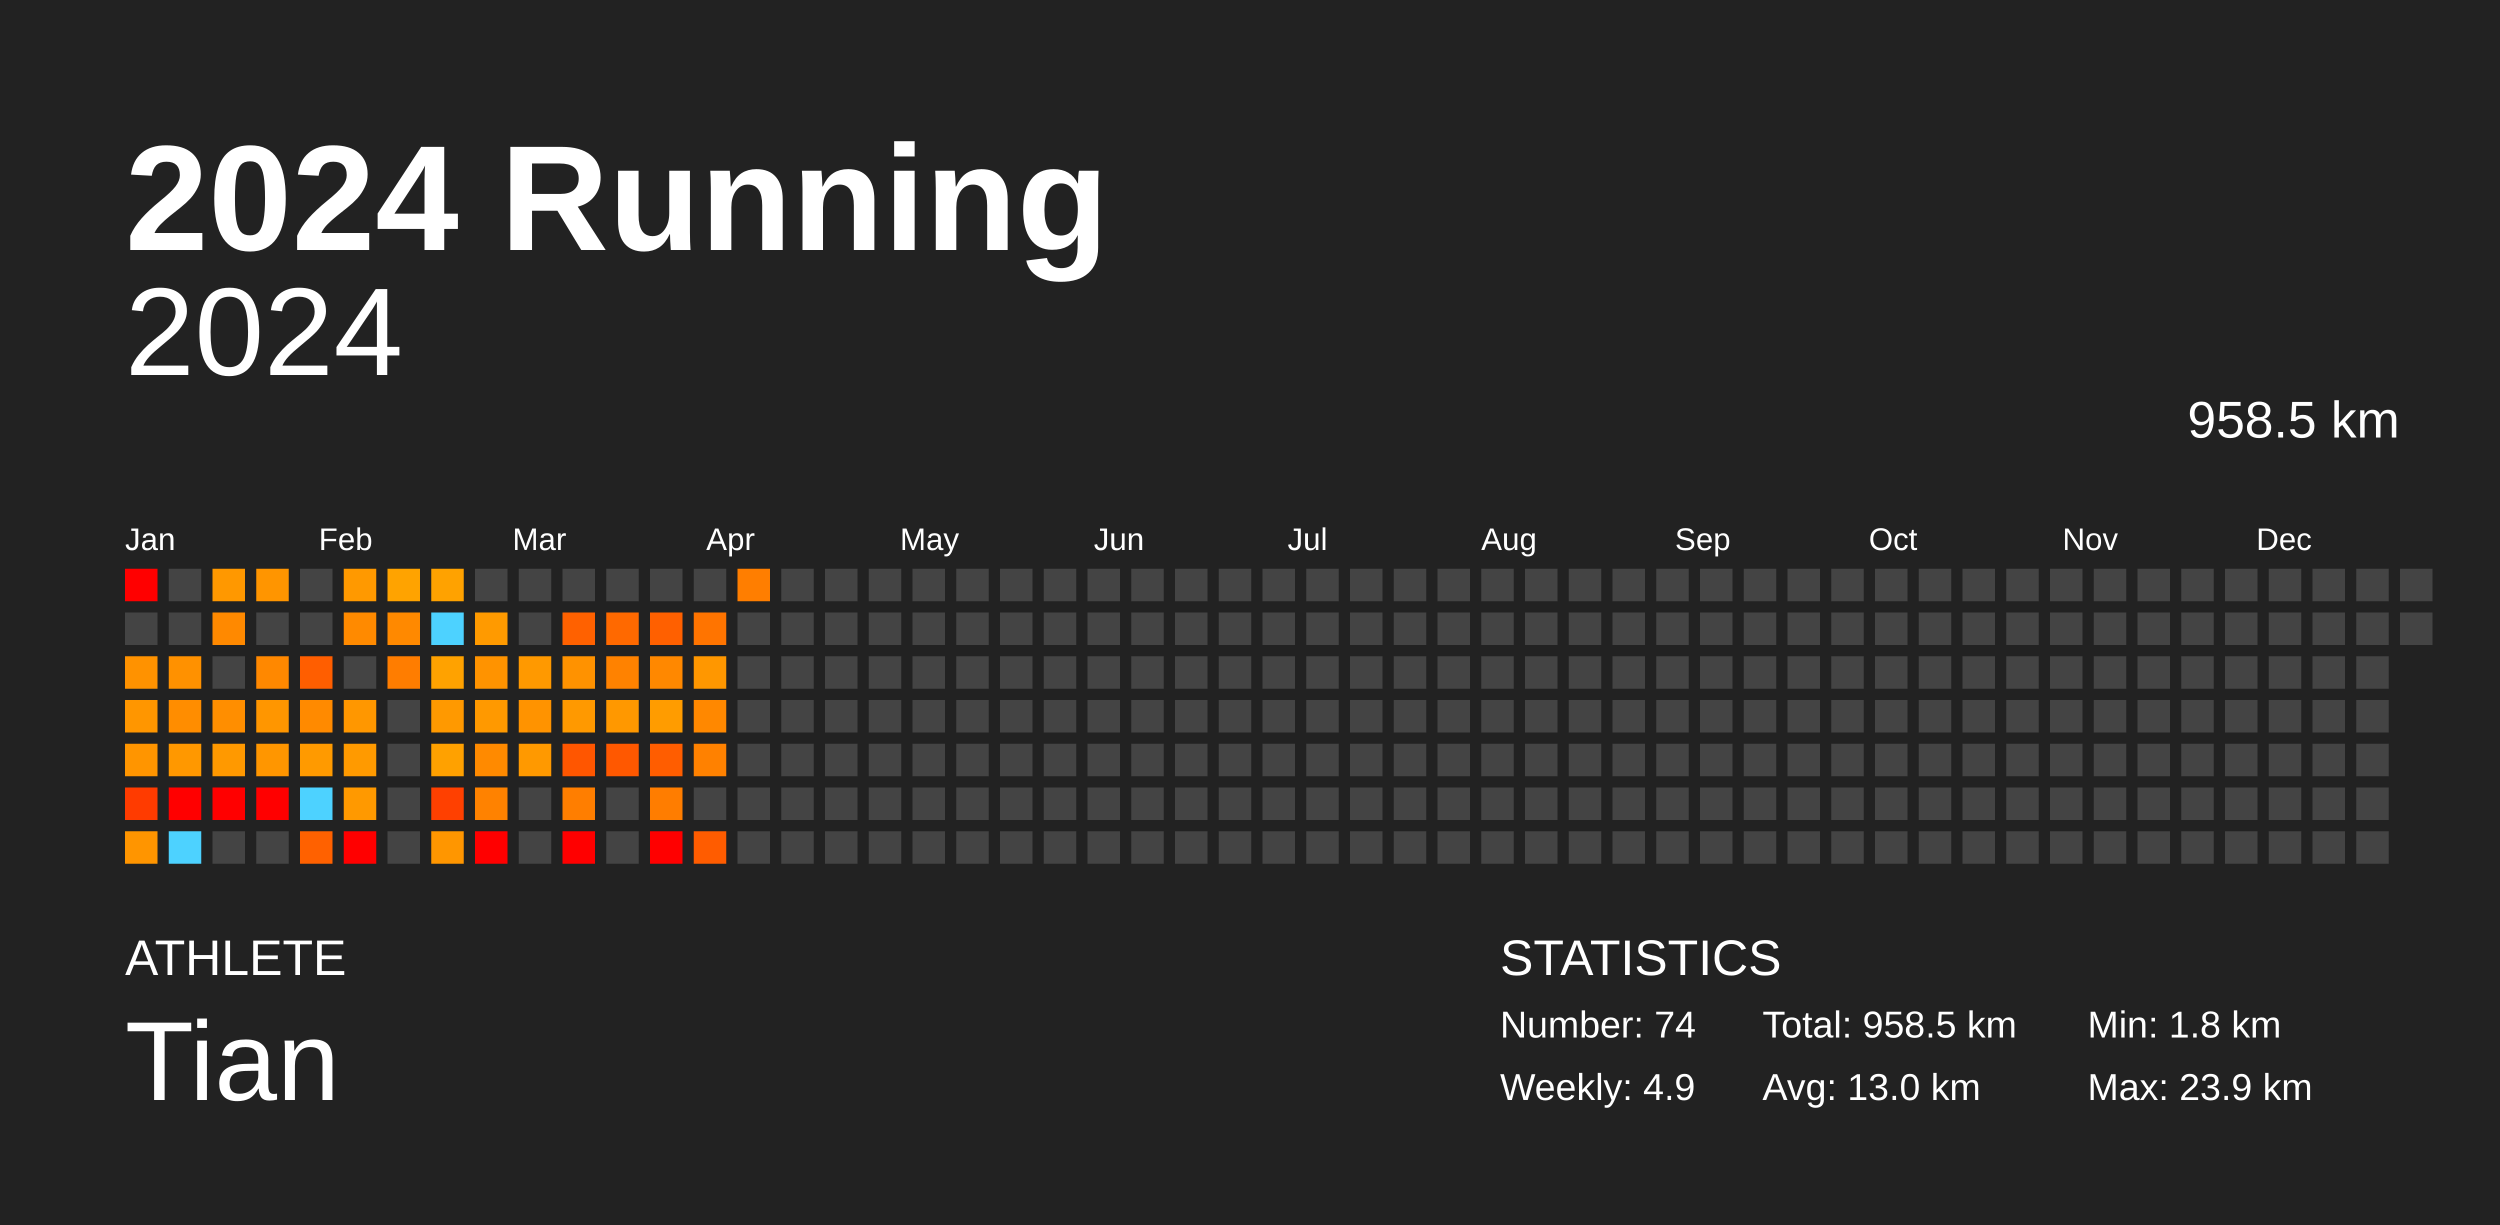
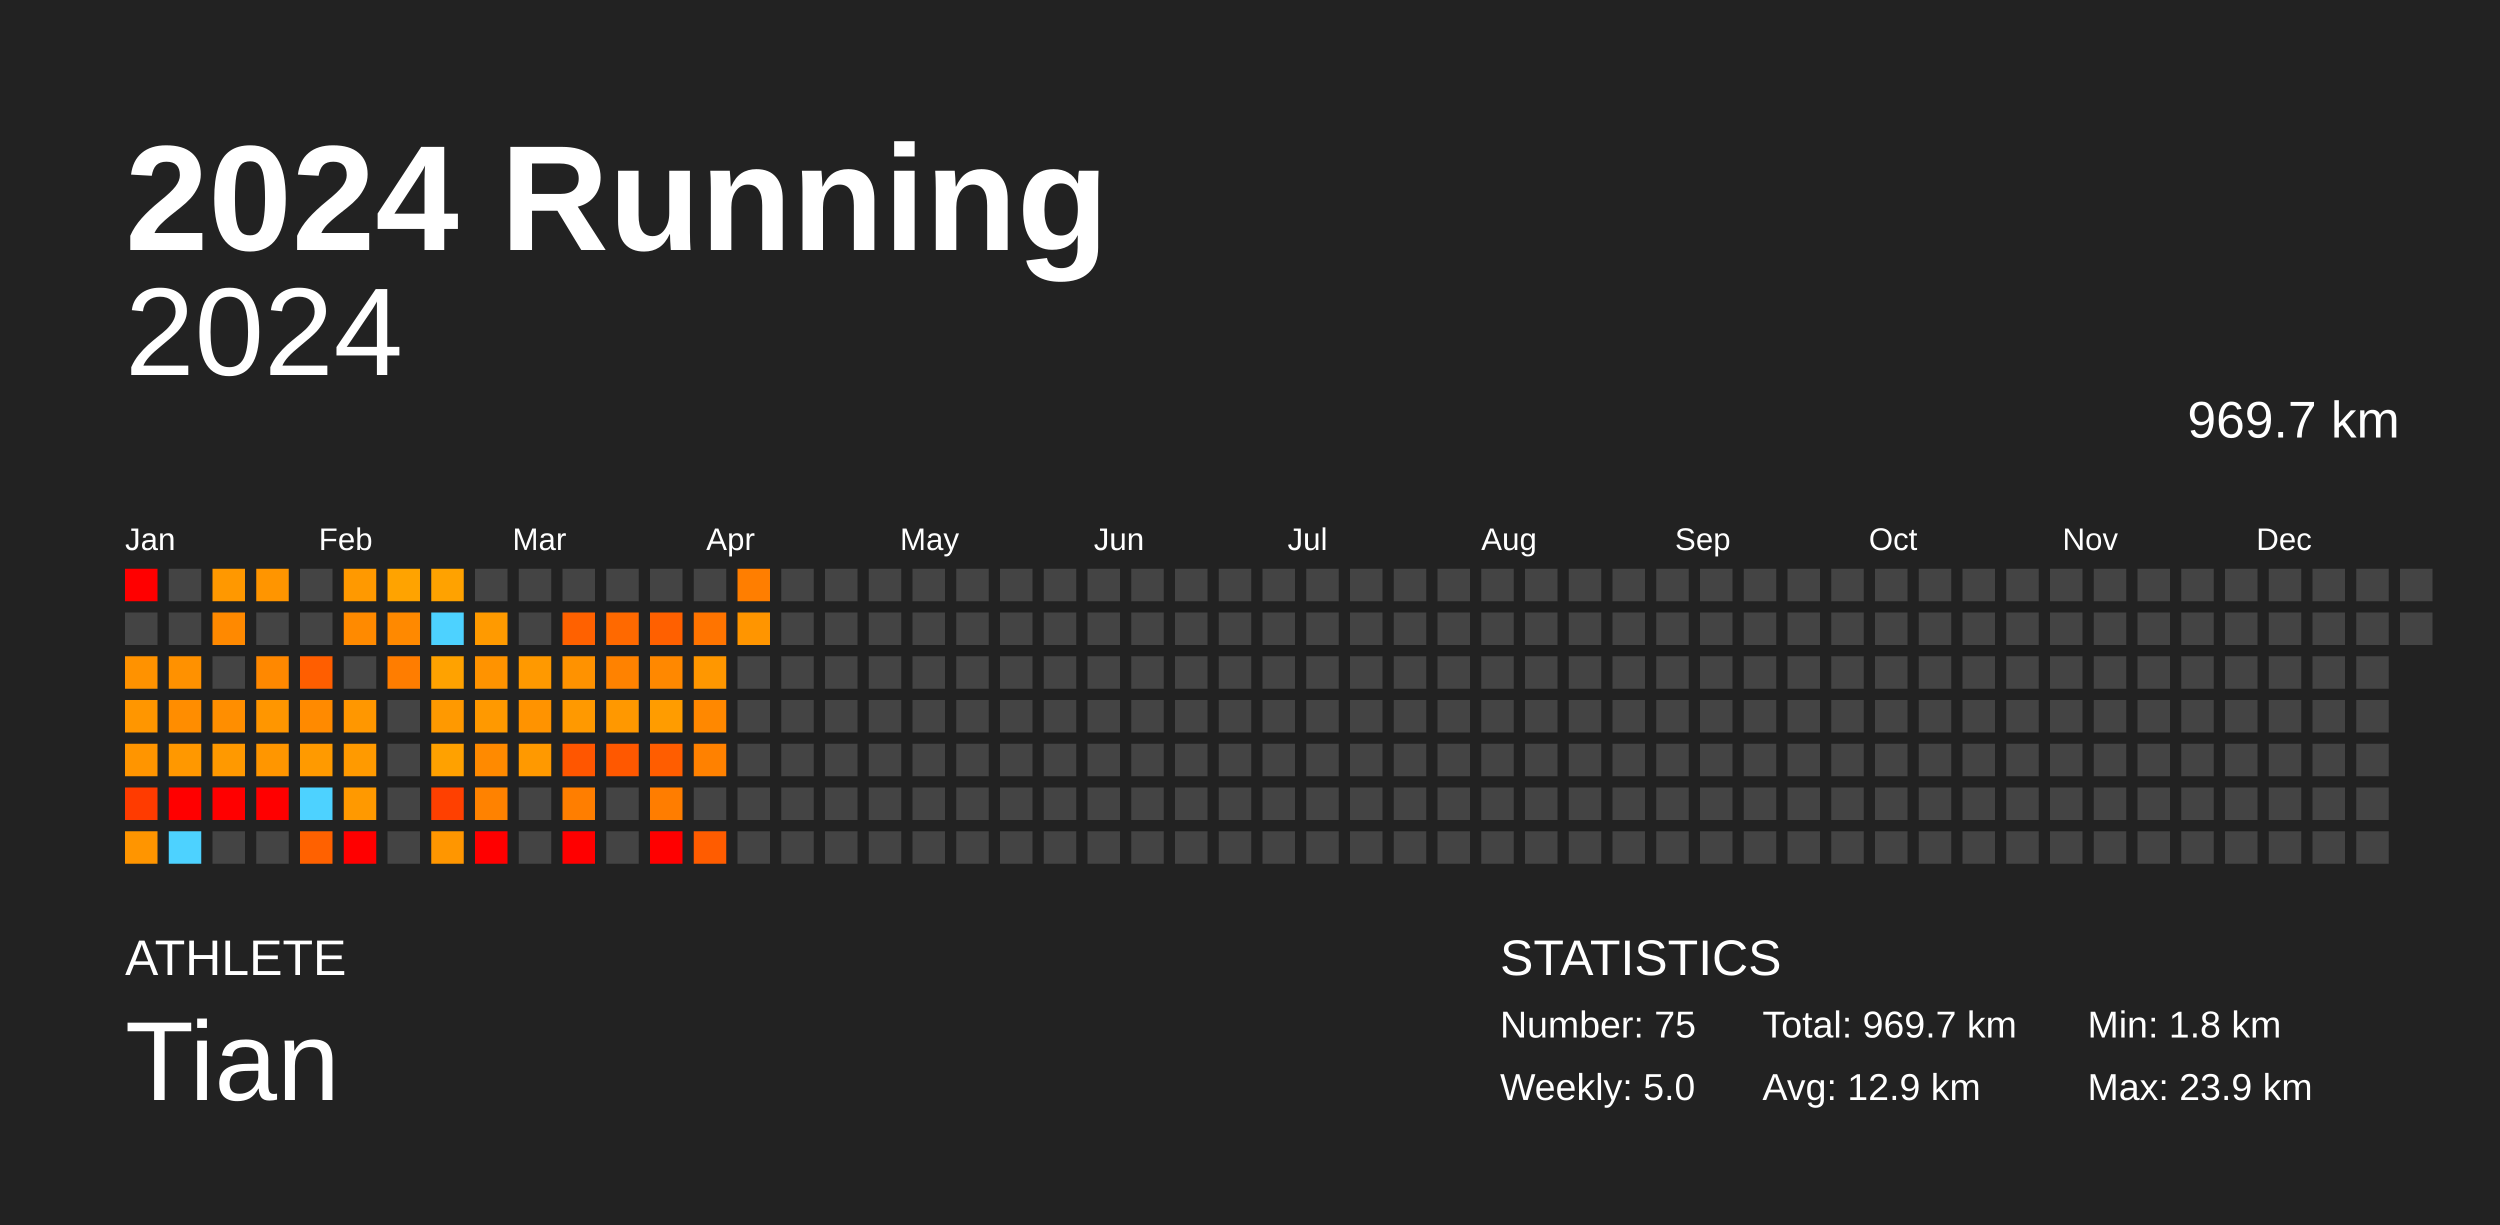
<svg xmlns="http://www.w3.org/2000/svg" baseProfile="full" height="98mm" version="1.1" viewBox="0,0,200,98" width="200mm">
  <defs />
  <rect fill="#222222" height="98" width="200" x="0" y="0" />
  <text fill="#FFFFFF" style="font-size:12px; font-family:Arial; font-weight:bold;" x="10" y="20">2024 Running</text>
  <text fill="#FFFFFF" style="font-size:4px; font-family:Arial" x="10" y="78">ATHLETE</text>
  <text fill="#FFFFFF" style="font-size:9px; font-family:Arial" x="10" y="88">Tian</text>
  <text fill="#FFFFFF" style="font-size:4px; font-family:Arial" x="120" y="78">STATISTICS</text>
-   <text fill="#FFFFFF" style="font-size:3px; font-family:Arial" x="120" y="83">Number: 74</text>
-   <text fill="#FFFFFF" style="font-size:3px; font-family:Arial" x="120" y="88">Weekly: 4.9</text>
-   <text fill="#FFFFFF" style="font-size:3px; font-family:Arial" x="141" y="83">Total: 958.5 km</text>
-   <text fill="#FFFFFF" style="font-size:3px; font-family:Arial" x="141" y="88">Avg: 13.0 km</text>
+   <text fill="#FFFFFF" style="font-size:3px; font-family:Arial" x="120" y="83">Number: 75</text>
+   <text fill="#FFFFFF" style="font-size:3px; font-family:Arial" x="120" y="88">Weekly: 5.0</text>
+   <text fill="#FFFFFF" style="font-size:3px; font-family:Arial" x="141" y="83">Total: 969.7 km</text>
+   <text fill="#FFFFFF" style="font-size:3px; font-family:Arial" x="141" y="88">Avg: 12.9 km</text>
  <text fill="#FFFFFF" style="font-size:3px; font-family:Arial" x="167" y="83">Min: 1.8 km</text>
  <text fill="#FFFFFF" style="font-size:3px; font-family:Arial" x="167" y="88">Max: 23.9 km</text>
  <text alignment-baseline="hanging" fill="#FFFFFF" style="font-size:10.0px; font-family:Arial;" x="10" y="30">2024</text>
-   <text alignment-baseline="hanging" fill="#FFFFFF" style="font-size:4.125px; font-family:Arial;" x="175" y="35">958.5 km</text>
+   <text alignment-baseline="hanging" fill="#FFFFFF" style="font-size:4.125px; font-family:Arial;" x="175" y="35">969.7 km</text>
  <text fill="#FFFFFF" style="font-size:2.5px; font-family:Arial" x="10.0" y="44">Jan</text>
  <text fill="#FFFFFF" style="font-size:2.5px; font-family:Arial" x="25.5" y="44">Feb</text>
  <text fill="#FFFFFF" style="font-size:2.5px; font-family:Arial" x="41.0" y="44">Mar</text>
  <text fill="#FFFFFF" style="font-size:2.5px; font-family:Arial" x="56.5" y="44">Apr</text>
  <text fill="#FFFFFF" style="font-size:2.5px; font-family:Arial" x="72.0" y="44">May</text>
  <text fill="#FFFFFF" style="font-size:2.5px; font-family:Arial" x="87.5" y="44">Jun</text>
  <text fill="#FFFFFF" style="font-size:2.5px; font-family:Arial" x="103.0" y="44">Jul</text>
  <text fill="#FFFFFF" style="font-size:2.5px; font-family:Arial" x="118.5" y="44">Aug</text>
  <text fill="#FFFFFF" style="font-size:2.5px; font-family:Arial" x="134.0" y="44">Sep</text>
  <text fill="#FFFFFF" style="font-size:2.5px; font-family:Arial" x="149.5" y="44">Oct</text>
  <text fill="#FFFFFF" style="font-size:2.5px; font-family:Arial" x="165.0" y="44">Nov</text>
  <text fill="#FFFFFF" style="font-size:2.5px; font-family:Arial" x="180.5" y="44">Dec</text>
  <rect fill="red" height="2.6" width="2.6" x="10.0" y="45.5" />
  <rect fill="#444444" height="2.6" width="2.6" x="10.0" y="49.0" />
  <rect fill="#ff9200" height="2.6" width="2.6" x="10.0" y="52.5" />
  <rect fill="#ff9600" height="2.6" width="2.6" x="10.0" y="56.0" />
  <rect fill="#ff9500" height="2.6" width="2.6" x="10.0" y="59.5" />
  <rect fill="#ff3b00" height="2.6" width="2.6" x="10.0" y="63.0" />
  <rect fill="#ff9500" height="2.6" width="2.6" x="10.0" y="66.5" />
  <rect fill="#444444" height="2.6" width="2.6" x="13.5" y="45.5" />
  <rect fill="#444444" height="2.6" width="2.6" x="13.5" y="49.0" />
  <rect fill="#ff9100" height="2.6" width="2.6" x="13.5" y="52.5" />
  <rect fill="#ff8d00" height="2.6" width="2.6" x="13.5" y="56.0" />
  <rect fill="#ff9800" height="2.6" width="2.6" x="13.5" y="59.5" />
  <rect fill="red" height="2.6" width="2.6" x="13.5" y="63.0" />
  <rect fill="#4dd2ff" height="2.6" width="2.6" x="13.5" y="66.5" />
  <rect fill="#ff9800" height="2.6" width="2.6" x="17.0" y="45.5" />
  <rect fill="#ff8900" height="2.6" width="2.6" x="17.0" y="49.0" />
  <rect fill="#444444" height="2.6" width="2.6" x="17.0" y="52.5" />
  <rect fill="#ff8e00" height="2.6" width="2.6" x="17.0" y="56.0" />
  <rect fill="#ff9900" height="2.6" width="2.6" x="17.0" y="59.5" />
  <rect fill="red" height="2.6" width="2.6" x="17.0" y="63.0" />
  <rect fill="#444444" height="2.6" width="2.6" x="17.0" y="66.5" />
  <rect fill="#ff9500" height="2.6" width="2.6" x="20.5" y="45.5" />
  <rect fill="#444444" height="2.6" width="2.6" x="20.5" y="49.0" />
  <rect fill="#ff8800" height="2.6" width="2.6" x="20.5" y="52.5" />
  <rect fill="#ff9600" height="2.6" width="2.6" x="20.5" y="56.0" />
  <rect fill="#ff9600" height="2.6" width="2.6" x="20.5" y="59.5" />
  <rect fill="red" height="2.6" width="2.6" x="20.5" y="63.0" />
  <rect fill="#444444" height="2.6" width="2.6" x="20.5" y="66.5" />
  <rect fill="#444444" height="2.6" width="2.6" x="24.0" y="45.5" />
  <rect fill="#444444" height="2.6" width="2.6" x="24.0" y="49.0" />
  <rect fill="#ff5e00" height="2.6" width="2.6" x="24.0" y="52.5" />
  <rect fill="#ff8a00" height="2.6" width="2.6" x="24.0" y="56.0" />
  <rect fill="#ff9a00" height="2.6" width="2.6" x="24.0" y="59.5" />
  <rect fill="#4dd2ff" height="2.6" width="2.6" x="24.0" y="63.0" />
  <rect fill="#ff6100" height="2.6" width="2.6" x="24.0" y="66.5" />
  <rect fill="#ff9900" height="2.6" width="2.6" x="27.5" y="45.5" />
  <rect fill="#ff8a00" height="2.6" width="2.6" x="27.5" y="49.0" />
  <rect fill="#444444" height="2.6" width="2.6" x="27.5" y="52.5" />
  <rect fill="#ff9700" height="2.6" width="2.6" x="27.5" y="56.0" />
  <rect fill="#ff9a00" height="2.6" width="2.6" x="27.5" y="59.5" />
  <rect fill="#ff9900" height="2.6" width="2.6" x="27.5" y="63.0" />
  <rect fill="red" height="2.6" width="2.6" x="27.5" y="66.5" />
  <rect fill="#ffa300" height="2.6" width="2.6" x="31.0" y="45.5" />
  <rect fill="#ff8900" height="2.6" width="2.6" x="31.0" y="49.0" />
  <rect fill="#ff7d00" height="2.6" width="2.6" x="31.0" y="52.5" />
  <rect fill="#444444" height="2.6" width="2.6" x="31.0" y="56.0" />
  <rect fill="#444444" height="2.6" width="2.6" x="31.0" y="59.5" />
  <rect fill="#444444" height="2.6" width="2.6" x="31.0" y="63.0" />
  <rect fill="#444444" height="2.6" width="2.6" x="31.0" y="66.5" />
  <rect fill="#ffa200" height="2.6" width="2.6" x="34.5" y="45.5" />
  <rect fill="#4dd2ff" height="2.6" width="2.6" x="34.5" y="49.0" />
  <rect fill="#ffa200" height="2.6" width="2.6" x="34.5" y="52.5" />
  <rect fill="#ff9900" height="2.6" width="2.6" x="34.5" y="56.0" />
  <rect fill="#ffa100" height="2.6" width="2.6" x="34.5" y="59.5" />
  <rect fill="#ff4000" height="2.6" width="2.6" x="34.5" y="63.0" />
  <rect fill="#ff9600" height="2.6" width="2.6" x="34.5" y="66.5" />
  <rect fill="#444444" height="2.6" width="2.6" x="38.0" y="45.5" />
  <rect fill="#ff9a00" height="2.6" width="2.6" x="38.0" y="49.0" />
  <rect fill="#ff9300" height="2.6" width="2.6" x="38.0" y="52.5" />
  <rect fill="#ff9900" height="2.6" width="2.6" x="38.0" y="56.0" />
  <rect fill="#ff8a00" height="2.6" width="2.6" x="38.0" y="59.5" />
  <rect fill="#ff8200" height="2.6" width="2.6" x="38.0" y="63.0" />
  <rect fill="red" height="2.6" width="2.6" x="38.0" y="66.5" />
  <rect fill="#444444" height="2.6" width="2.6" x="41.5" y="45.5" />
  <rect fill="#444444" height="2.6" width="2.6" x="41.5" y="49.0" />
  <rect fill="#ff9900" height="2.6" width="2.6" x="41.5" y="52.5" />
  <rect fill="#ff9300" height="2.6" width="2.6" x="41.5" y="56.0" />
  <rect fill="#ff9900" height="2.6" width="2.6" x="41.5" y="59.5" />
  <rect fill="#444444" height="2.6" width="2.6" x="41.5" y="63.0" />
  <rect fill="#444444" height="2.6" width="2.6" x="41.5" y="66.5" />
  <rect fill="#444444" height="2.6" width="2.6" x="45.0" y="45.5" />
  <rect fill="#ff6100" height="2.6" width="2.6" x="45.0" y="49.0" />
  <rect fill="#ff9200" height="2.6" width="2.6" x="45.0" y="52.5" />
  <rect fill="#ff9900" height="2.6" width="2.6" x="45.0" y="56.0" />
  <rect fill="#ff5600" height="2.6" width="2.6" x="45.0" y="59.5" />
  <rect fill="#ff7e00" height="2.6" width="2.6" x="45.0" y="63.0" />
  <rect fill="red" height="2.6" width="2.6" x="45.0" y="66.5" />
  <rect fill="#444444" height="2.6" width="2.6" x="48.5" y="45.5" />
  <rect fill="#ff6900" height="2.6" width="2.6" x="48.5" y="49.0" />
  <rect fill="#ff8200" height="2.6" width="2.6" x="48.5" y="52.5" />
  <rect fill="#ff9800" height="2.6" width="2.6" x="48.5" y="56.0" />
  <rect fill="#ff5800" height="2.6" width="2.6" x="48.5" y="59.5" />
  <rect fill="#444444" height="2.6" width="2.6" x="48.5" y="63.0" />
  <rect fill="#444444" height="2.6" width="2.6" x="48.5" y="66.5" />
  <rect fill="#444444" height="2.6" width="2.6" x="52.0" y="45.5" />
  <rect fill="#ff6000" height="2.6" width="2.6" x="52.0" y="49.0" />
  <rect fill="#ff8800" height="2.6" width="2.6" x="52.0" y="52.5" />
  <rect fill="#ff9c00" height="2.6" width="2.6" x="52.0" y="56.0" />
  <rect fill="#ff5d00" height="2.6" width="2.6" x="52.0" y="59.5" />
  <rect fill="#ff7d00" height="2.6" width="2.6" x="52.0" y="63.0" />
  <rect fill="red" height="2.6" width="2.6" x="52.0" y="66.5" />
  <rect fill="#444444" height="2.6" width="2.6" x="55.5" y="45.5" />
  <rect fill="#ff7400" height="2.6" width="2.6" x="55.5" y="49.0" />
  <rect fill="#ff9700" height="2.6" width="2.6" x="55.5" y="52.5" />
  <rect fill="#ff8800" height="2.6" width="2.6" x="55.5" y="56.0" />
  <rect fill="#ff8100" height="2.6" width="2.6" x="55.5" y="59.5" />
  <rect fill="#444444" height="2.6" width="2.6" x="55.5" y="63.0" />
  <rect fill="#ff5c00" height="2.6" width="2.6" x="55.5" y="66.5" />
  <rect fill="#ff7e00" height="2.6" width="2.6" x="59.0" y="45.5" />
-   <rect fill="#444444" height="2.6" width="2.6" x="59.0" y="49.0" />
+   <rect fill="#ff9500" height="2.6" width="2.6" x="59.0" y="49.0" />
  <rect fill="#444444" height="2.6" width="2.6" x="59.0" y="52.5" />
  <rect fill="#444444" height="2.6" width="2.6" x="59.0" y="56.0" />
  <rect fill="#444444" height="2.6" width="2.6" x="59.0" y="59.5" />
  <rect fill="#444444" height="2.6" width="2.6" x="59.0" y="63.0" />
  <rect fill="#444444" height="2.6" width="2.6" x="59.0" y="66.5" />
  <rect fill="#444444" height="2.6" width="2.6" x="62.5" y="45.5" />
  <rect fill="#444444" height="2.6" width="2.6" x="62.5" y="49.0" />
  <rect fill="#444444" height="2.6" width="2.6" x="62.5" y="52.5" />
  <rect fill="#444444" height="2.6" width="2.6" x="62.5" y="56.0" />
  <rect fill="#444444" height="2.6" width="2.6" x="62.5" y="59.5" />
  <rect fill="#444444" height="2.6" width="2.6" x="62.5" y="63.0" />
  <rect fill="#444444" height="2.6" width="2.6" x="62.5" y="66.5" />
  <rect fill="#444444" height="2.6" width="2.6" x="66.0" y="45.5" />
  <rect fill="#444444" height="2.6" width="2.6" x="66.0" y="49.0" />
  <rect fill="#444444" height="2.6" width="2.6" x="66.0" y="52.5" />
  <rect fill="#444444" height="2.6" width="2.6" x="66.0" y="56.0" />
  <rect fill="#444444" height="2.6" width="2.6" x="66.0" y="59.5" />
  <rect fill="#444444" height="2.6" width="2.6" x="66.0" y="63.0" />
  <rect fill="#444444" height="2.6" width="2.6" x="66.0" y="66.5" />
  <rect fill="#444444" height="2.6" width="2.6" x="69.5" y="45.5" />
  <rect fill="#444444" height="2.6" width="2.6" x="69.5" y="49.0" />
  <rect fill="#444444" height="2.6" width="2.6" x="69.5" y="52.5" />
  <rect fill="#444444" height="2.6" width="2.6" x="69.5" y="56.0" />
  <rect fill="#444444" height="2.6" width="2.6" x="69.5" y="59.5" />
  <rect fill="#444444" height="2.6" width="2.6" x="69.5" y="63.0" />
  <rect fill="#444444" height="2.6" width="2.6" x="69.5" y="66.5" />
  <rect fill="#444444" height="2.6" width="2.6" x="73.0" y="45.5" />
  <rect fill="#444444" height="2.6" width="2.6" x="73.0" y="49.0" />
  <rect fill="#444444" height="2.6" width="2.6" x="73.0" y="52.5" />
  <rect fill="#444444" height="2.6" width="2.6" x="73.0" y="56.0" />
  <rect fill="#444444" height="2.6" width="2.6" x="73.0" y="59.5" />
  <rect fill="#444444" height="2.6" width="2.6" x="73.0" y="63.0" />
  <rect fill="#444444" height="2.6" width="2.6" x="73.0" y="66.5" />
  <rect fill="#444444" height="2.6" width="2.6" x="76.5" y="45.5" />
  <rect fill="#444444" height="2.6" width="2.6" x="76.5" y="49.0" />
  <rect fill="#444444" height="2.6" width="2.6" x="76.5" y="52.5" />
  <rect fill="#444444" height="2.6" width="2.6" x="76.5" y="56.0" />
  <rect fill="#444444" height="2.6" width="2.6" x="76.5" y="59.5" />
  <rect fill="#444444" height="2.6" width="2.6" x="76.5" y="63.0" />
  <rect fill="#444444" height="2.6" width="2.6" x="76.5" y="66.5" />
  <rect fill="#444444" height="2.6" width="2.6" x="80.0" y="45.5" />
  <rect fill="#444444" height="2.6" width="2.6" x="80.0" y="49.0" />
  <rect fill="#444444" height="2.6" width="2.6" x="80.0" y="52.5" />
  <rect fill="#444444" height="2.6" width="2.6" x="80.0" y="56.0" />
  <rect fill="#444444" height="2.6" width="2.6" x="80.0" y="59.5" />
  <rect fill="#444444" height="2.6" width="2.6" x="80.0" y="63.0" />
  <rect fill="#444444" height="2.6" width="2.6" x="80.0" y="66.5" />
  <rect fill="#444444" height="2.6" width="2.6" x="83.5" y="45.5" />
  <rect fill="#444444" height="2.6" width="2.6" x="83.5" y="49.0" />
  <rect fill="#444444" height="2.6" width="2.6" x="83.5" y="52.5" />
  <rect fill="#444444" height="2.6" width="2.6" x="83.5" y="56.0" />
  <rect fill="#444444" height="2.6" width="2.6" x="83.5" y="59.5" />
  <rect fill="#444444" height="2.6" width="2.6" x="83.5" y="63.0" />
  <rect fill="#444444" height="2.6" width="2.6" x="83.5" y="66.5" />
  <rect fill="#444444" height="2.6" width="2.6" x="87.0" y="45.5" />
  <rect fill="#444444" height="2.6" width="2.6" x="87.0" y="49.0" />
  <rect fill="#444444" height="2.6" width="2.6" x="87.0" y="52.5" />
  <rect fill="#444444" height="2.6" width="2.6" x="87.0" y="56.0" />
  <rect fill="#444444" height="2.6" width="2.6" x="87.0" y="59.5" />
  <rect fill="#444444" height="2.6" width="2.6" x="87.0" y="63.0" />
  <rect fill="#444444" height="2.6" width="2.6" x="87.0" y="66.5" />
  <rect fill="#444444" height="2.6" width="2.6" x="90.5" y="45.5" />
  <rect fill="#444444" height="2.6" width="2.6" x="90.5" y="49.0" />
  <rect fill="#444444" height="2.6" width="2.6" x="90.5" y="52.5" />
  <rect fill="#444444" height="2.6" width="2.6" x="90.5" y="56.0" />
  <rect fill="#444444" height="2.6" width="2.6" x="90.5" y="59.5" />
  <rect fill="#444444" height="2.6" width="2.6" x="90.5" y="63.0" />
  <rect fill="#444444" height="2.6" width="2.6" x="90.5" y="66.5" />
  <rect fill="#444444" height="2.6" width="2.6" x="94.0" y="45.5" />
  <rect fill="#444444" height="2.6" width="2.6" x="94.0" y="49.0" />
  <rect fill="#444444" height="2.6" width="2.6" x="94.0" y="52.5" />
  <rect fill="#444444" height="2.6" width="2.6" x="94.0" y="56.0" />
  <rect fill="#444444" height="2.6" width="2.6" x="94.0" y="59.5" />
  <rect fill="#444444" height="2.6" width="2.6" x="94.0" y="63.0" />
  <rect fill="#444444" height="2.6" width="2.6" x="94.0" y="66.5" />
  <rect fill="#444444" height="2.6" width="2.6" x="97.5" y="45.5" />
  <rect fill="#444444" height="2.6" width="2.6" x="97.5" y="49.0" />
  <rect fill="#444444" height="2.6" width="2.6" x="97.5" y="52.5" />
  <rect fill="#444444" height="2.6" width="2.6" x="97.5" y="56.0" />
  <rect fill="#444444" height="2.6" width="2.6" x="97.5" y="59.5" />
  <rect fill="#444444" height="2.6" width="2.6" x="97.5" y="63.0" />
  <rect fill="#444444" height="2.6" width="2.6" x="97.5" y="66.5" />
  <rect fill="#444444" height="2.6" width="2.6" x="101.0" y="45.5" />
  <rect fill="#444444" height="2.6" width="2.6" x="101.0" y="49.0" />
  <rect fill="#444444" height="2.6" width="2.6" x="101.0" y="52.5" />
  <rect fill="#444444" height="2.6" width="2.6" x="101.0" y="56.0" />
  <rect fill="#444444" height="2.6" width="2.6" x="101.0" y="59.5" />
  <rect fill="#444444" height="2.6" width="2.6" x="101.0" y="63.0" />
  <rect fill="#444444" height="2.6" width="2.6" x="101.0" y="66.5" />
  <rect fill="#444444" height="2.6" width="2.6" x="104.5" y="45.5" />
  <rect fill="#444444" height="2.6" width="2.6" x="104.5" y="49.0" />
  <rect fill="#444444" height="2.6" width="2.6" x="104.5" y="52.5" />
  <rect fill="#444444" height="2.6" width="2.6" x="104.5" y="56.0" />
  <rect fill="#444444" height="2.6" width="2.6" x="104.5" y="59.5" />
  <rect fill="#444444" height="2.6" width="2.6" x="104.5" y="63.0" />
  <rect fill="#444444" height="2.6" width="2.6" x="104.5" y="66.5" />
  <rect fill="#444444" height="2.6" width="2.6" x="108.0" y="45.5" />
  <rect fill="#444444" height="2.6" width="2.6" x="108.0" y="49.0" />
  <rect fill="#444444" height="2.6" width="2.6" x="108.0" y="52.5" />
  <rect fill="#444444" height="2.6" width="2.6" x="108.0" y="56.0" />
  <rect fill="#444444" height="2.6" width="2.6" x="108.0" y="59.5" />
  <rect fill="#444444" height="2.6" width="2.6" x="108.0" y="63.0" />
  <rect fill="#444444" height="2.6" width="2.6" x="108.0" y="66.5" />
  <rect fill="#444444" height="2.6" width="2.6" x="111.5" y="45.5" />
  <rect fill="#444444" height="2.6" width="2.6" x="111.5" y="49.0" />
  <rect fill="#444444" height="2.6" width="2.6" x="111.5" y="52.5" />
  <rect fill="#444444" height="2.6" width="2.6" x="111.5" y="56.0" />
  <rect fill="#444444" height="2.6" width="2.6" x="111.5" y="59.5" />
  <rect fill="#444444" height="2.6" width="2.6" x="111.5" y="63.0" />
  <rect fill="#444444" height="2.6" width="2.6" x="111.5" y="66.5" />
  <rect fill="#444444" height="2.6" width="2.6" x="115.0" y="45.5" />
  <rect fill="#444444" height="2.6" width="2.6" x="115.0" y="49.0" />
  <rect fill="#444444" height="2.6" width="2.6" x="115.0" y="52.5" />
  <rect fill="#444444" height="2.6" width="2.6" x="115.0" y="56.0" />
  <rect fill="#444444" height="2.6" width="2.6" x="115.0" y="59.5" />
  <rect fill="#444444" height="2.6" width="2.6" x="115.0" y="63.0" />
  <rect fill="#444444" height="2.6" width="2.6" x="115.0" y="66.5" />
  <rect fill="#444444" height="2.6" width="2.6" x="118.5" y="45.5" />
  <rect fill="#444444" height="2.6" width="2.6" x="118.5" y="49.0" />
  <rect fill="#444444" height="2.6" width="2.6" x="118.5" y="52.5" />
  <rect fill="#444444" height="2.6" width="2.6" x="118.5" y="56.0" />
  <rect fill="#444444" height="2.6" width="2.6" x="118.5" y="59.5" />
  <rect fill="#444444" height="2.6" width="2.6" x="118.5" y="63.0" />
  <rect fill="#444444" height="2.6" width="2.6" x="118.5" y="66.5" />
  <rect fill="#444444" height="2.6" width="2.6" x="122.0" y="45.5" />
  <rect fill="#444444" height="2.6" width="2.6" x="122.0" y="49.0" />
  <rect fill="#444444" height="2.6" width="2.6" x="122.0" y="52.5" />
  <rect fill="#444444" height="2.6" width="2.6" x="122.0" y="56.0" />
  <rect fill="#444444" height="2.6" width="2.6" x="122.0" y="59.5" />
  <rect fill="#444444" height="2.6" width="2.6" x="122.0" y="63.0" />
  <rect fill="#444444" height="2.6" width="2.6" x="122.0" y="66.5" />
  <rect fill="#444444" height="2.6" width="2.6" x="125.5" y="45.5" />
  <rect fill="#444444" height="2.6" width="2.6" x="125.5" y="49.0" />
  <rect fill="#444444" height="2.6" width="2.6" x="125.5" y="52.5" />
  <rect fill="#444444" height="2.6" width="2.6" x="125.5" y="56.0" />
  <rect fill="#444444" height="2.6" width="2.6" x="125.5" y="59.5" />
  <rect fill="#444444" height="2.6" width="2.6" x="125.5" y="63.0" />
  <rect fill="#444444" height="2.6" width="2.6" x="125.5" y="66.5" />
  <rect fill="#444444" height="2.6" width="2.6" x="129.0" y="45.5" />
  <rect fill="#444444" height="2.6" width="2.6" x="129.0" y="49.0" />
  <rect fill="#444444" height="2.6" width="2.6" x="129.0" y="52.5" />
  <rect fill="#444444" height="2.6" width="2.6" x="129.0" y="56.0" />
  <rect fill="#444444" height="2.6" width="2.6" x="129.0" y="59.5" />
  <rect fill="#444444" height="2.6" width="2.6" x="129.0" y="63.0" />
  <rect fill="#444444" height="2.6" width="2.6" x="129.0" y="66.5" />
  <rect fill="#444444" height="2.6" width="2.6" x="132.5" y="45.5" />
  <rect fill="#444444" height="2.6" width="2.6" x="132.5" y="49.0" />
  <rect fill="#444444" height="2.6" width="2.6" x="132.5" y="52.5" />
  <rect fill="#444444" height="2.6" width="2.6" x="132.5" y="56.0" />
  <rect fill="#444444" height="2.6" width="2.6" x="132.5" y="59.5" />
  <rect fill="#444444" height="2.6" width="2.6" x="132.5" y="63.0" />
  <rect fill="#444444" height="2.6" width="2.6" x="132.5" y="66.5" />
  <rect fill="#444444" height="2.6" width="2.6" x="136.0" y="45.5" />
  <rect fill="#444444" height="2.6" width="2.6" x="136.0" y="49.0" />
  <rect fill="#444444" height="2.6" width="2.6" x="136.0" y="52.5" />
  <rect fill="#444444" height="2.6" width="2.6" x="136.0" y="56.0" />
  <rect fill="#444444" height="2.6" width="2.6" x="136.0" y="59.5" />
  <rect fill="#444444" height="2.6" width="2.6" x="136.0" y="63.0" />
  <rect fill="#444444" height="2.6" width="2.6" x="136.0" y="66.5" />
  <rect fill="#444444" height="2.6" width="2.6" x="139.5" y="45.5" />
  <rect fill="#444444" height="2.6" width="2.6" x="139.5" y="49.0" />
  <rect fill="#444444" height="2.6" width="2.6" x="139.5" y="52.5" />
  <rect fill="#444444" height="2.6" width="2.6" x="139.5" y="56.0" />
  <rect fill="#444444" height="2.6" width="2.6" x="139.5" y="59.5" />
  <rect fill="#444444" height="2.6" width="2.6" x="139.5" y="63.0" />
  <rect fill="#444444" height="2.6" width="2.6" x="139.5" y="66.5" />
  <rect fill="#444444" height="2.6" width="2.6" x="143.0" y="45.5" />
  <rect fill="#444444" height="2.6" width="2.6" x="143.0" y="49.0" />
  <rect fill="#444444" height="2.6" width="2.6" x="143.0" y="52.5" />
  <rect fill="#444444" height="2.6" width="2.6" x="143.0" y="56.0" />
  <rect fill="#444444" height="2.6" width="2.6" x="143.0" y="59.5" />
  <rect fill="#444444" height="2.6" width="2.6" x="143.0" y="63.0" />
  <rect fill="#444444" height="2.6" width="2.6" x="143.0" y="66.5" />
  <rect fill="#444444" height="2.6" width="2.6" x="146.5" y="45.5" />
  <rect fill="#444444" height="2.6" width="2.6" x="146.5" y="49.0" />
  <rect fill="#444444" height="2.6" width="2.6" x="146.5" y="52.5" />
  <rect fill="#444444" height="2.6" width="2.6" x="146.5" y="56.0" />
  <rect fill="#444444" height="2.6" width="2.6" x="146.5" y="59.5" />
  <rect fill="#444444" height="2.6" width="2.6" x="146.5" y="63.0" />
  <rect fill="#444444" height="2.6" width="2.6" x="146.5" y="66.5" />
  <rect fill="#444444" height="2.6" width="2.6" x="150.0" y="45.5" />
  <rect fill="#444444" height="2.6" width="2.6" x="150.0" y="49.0" />
  <rect fill="#444444" height="2.6" width="2.6" x="150.0" y="52.5" />
  <rect fill="#444444" height="2.6" width="2.6" x="150.0" y="56.0" />
  <rect fill="#444444" height="2.6" width="2.6" x="150.0" y="59.5" />
  <rect fill="#444444" height="2.6" width="2.6" x="150.0" y="63.0" />
  <rect fill="#444444" height="2.6" width="2.6" x="150.0" y="66.5" />
  <rect fill="#444444" height="2.6" width="2.6" x="153.5" y="45.5" />
  <rect fill="#444444" height="2.6" width="2.6" x="153.5" y="49.0" />
  <rect fill="#444444" height="2.6" width="2.6" x="153.5" y="52.5" />
  <rect fill="#444444" height="2.6" width="2.6" x="153.5" y="56.0" />
  <rect fill="#444444" height="2.6" width="2.6" x="153.5" y="59.5" />
  <rect fill="#444444" height="2.6" width="2.6" x="153.5" y="63.0" />
  <rect fill="#444444" height="2.6" width="2.6" x="153.5" y="66.5" />
  <rect fill="#444444" height="2.6" width="2.6" x="157.0" y="45.5" />
  <rect fill="#444444" height="2.6" width="2.6" x="157.0" y="49.0" />
  <rect fill="#444444" height="2.6" width="2.6" x="157.0" y="52.5" />
  <rect fill="#444444" height="2.6" width="2.6" x="157.0" y="56.0" />
  <rect fill="#444444" height="2.6" width="2.6" x="157.0" y="59.5" />
  <rect fill="#444444" height="2.6" width="2.6" x="157.0" y="63.0" />
  <rect fill="#444444" height="2.6" width="2.6" x="157.0" y="66.5" />
  <rect fill="#444444" height="2.6" width="2.6" x="160.5" y="45.5" />
  <rect fill="#444444" height="2.6" width="2.6" x="160.5" y="49.0" />
  <rect fill="#444444" height="2.6" width="2.6" x="160.5" y="52.5" />
  <rect fill="#444444" height="2.6" width="2.6" x="160.5" y="56.0" />
  <rect fill="#444444" height="2.6" width="2.6" x="160.5" y="59.5" />
  <rect fill="#444444" height="2.6" width="2.6" x="160.5" y="63.0" />
  <rect fill="#444444" height="2.6" width="2.6" x="160.5" y="66.5" />
  <rect fill="#444444" height="2.6" width="2.6" x="164.0" y="45.5" />
  <rect fill="#444444" height="2.6" width="2.6" x="164.0" y="49.0" />
  <rect fill="#444444" height="2.6" width="2.6" x="164.0" y="52.5" />
  <rect fill="#444444" height="2.6" width="2.6" x="164.0" y="56.0" />
  <rect fill="#444444" height="2.6" width="2.6" x="164.0" y="59.5" />
  <rect fill="#444444" height="2.6" width="2.6" x="164.0" y="63.0" />
  <rect fill="#444444" height="2.6" width="2.6" x="164.0" y="66.5" />
  <rect fill="#444444" height="2.6" width="2.6" x="167.5" y="45.5" />
  <rect fill="#444444" height="2.6" width="2.6" x="167.5" y="49.0" />
  <rect fill="#444444" height="2.6" width="2.6" x="167.5" y="52.5" />
  <rect fill="#444444" height="2.6" width="2.6" x="167.5" y="56.0" />
  <rect fill="#444444" height="2.6" width="2.6" x="167.5" y="59.5" />
  <rect fill="#444444" height="2.6" width="2.6" x="167.5" y="63.0" />
  <rect fill="#444444" height="2.6" width="2.6" x="167.5" y="66.5" />
  <rect fill="#444444" height="2.6" width="2.6" x="171.0" y="45.5" />
  <rect fill="#444444" height="2.6" width="2.6" x="171.0" y="49.0" />
  <rect fill="#444444" height="2.6" width="2.6" x="171.0" y="52.5" />
  <rect fill="#444444" height="2.6" width="2.6" x="171.0" y="56.0" />
  <rect fill="#444444" height="2.6" width="2.6" x="171.0" y="59.5" />
  <rect fill="#444444" height="2.6" width="2.6" x="171.0" y="63.0" />
  <rect fill="#444444" height="2.6" width="2.6" x="171.0" y="66.5" />
  <rect fill="#444444" height="2.6" width="2.6" x="174.5" y="45.5" />
  <rect fill="#444444" height="2.6" width="2.6" x="174.5" y="49.0" />
  <rect fill="#444444" height="2.6" width="2.6" x="174.5" y="52.5" />
  <rect fill="#444444" height="2.6" width="2.6" x="174.5" y="56.0" />
  <rect fill="#444444" height="2.6" width="2.6" x="174.5" y="59.5" />
  <rect fill="#444444" height="2.6" width="2.6" x="174.5" y="63.0" />
  <rect fill="#444444" height="2.6" width="2.6" x="174.5" y="66.5" />
  <rect fill="#444444" height="2.6" width="2.6" x="178.0" y="45.5" />
  <rect fill="#444444" height="2.6" width="2.6" x="178.0" y="49.0" />
  <rect fill="#444444" height="2.6" width="2.6" x="178.0" y="52.5" />
  <rect fill="#444444" height="2.6" width="2.6" x="178.0" y="56.0" />
  <rect fill="#444444" height="2.6" width="2.6" x="178.0" y="59.5" />
  <rect fill="#444444" height="2.6" width="2.6" x="178.0" y="63.0" />
  <rect fill="#444444" height="2.6" width="2.6" x="178.0" y="66.5" />
  <rect fill="#444444" height="2.6" width="2.6" x="181.5" y="45.5" />
  <rect fill="#444444" height="2.6" width="2.6" x="181.5" y="49.0" />
  <rect fill="#444444" height="2.6" width="2.6" x="181.5" y="52.5" />
  <rect fill="#444444" height="2.6" width="2.6" x="181.5" y="56.0" />
  <rect fill="#444444" height="2.6" width="2.6" x="181.5" y="59.5" />
  <rect fill="#444444" height="2.6" width="2.6" x="181.5" y="63.0" />
  <rect fill="#444444" height="2.6" width="2.6" x="181.5" y="66.5" />
  <rect fill="#444444" height="2.6" width="2.6" x="185.0" y="45.5" />
  <rect fill="#444444" height="2.6" width="2.6" x="185.0" y="49.0" />
  <rect fill="#444444" height="2.6" width="2.6" x="185.0" y="52.5" />
  <rect fill="#444444" height="2.6" width="2.6" x="185.0" y="56.0" />
  <rect fill="#444444" height="2.6" width="2.6" x="185.0" y="59.5" />
  <rect fill="#444444" height="2.6" width="2.6" x="185.0" y="63.0" />
  <rect fill="#444444" height="2.6" width="2.6" x="185.0" y="66.5" />
  <rect fill="#444444" height="2.6" width="2.6" x="188.5" y="45.5" />
  <rect fill="#444444" height="2.6" width="2.6" x="188.5" y="49.0" />
  <rect fill="#444444" height="2.6" width="2.6" x="188.5" y="52.5" />
  <rect fill="#444444" height="2.6" width="2.6" x="188.5" y="56.0" />
  <rect fill="#444444" height="2.6" width="2.6" x="188.5" y="59.5" />
  <rect fill="#444444" height="2.6" width="2.6" x="188.5" y="63.0" />
  <rect fill="#444444" height="2.6" width="2.6" x="188.5" y="66.5" />
  <rect fill="#444444" height="2.6" width="2.6" x="192.0" y="45.5" />
  <rect fill="#444444" height="2.6" width="2.6" x="192.0" y="49.0" />
</svg>
